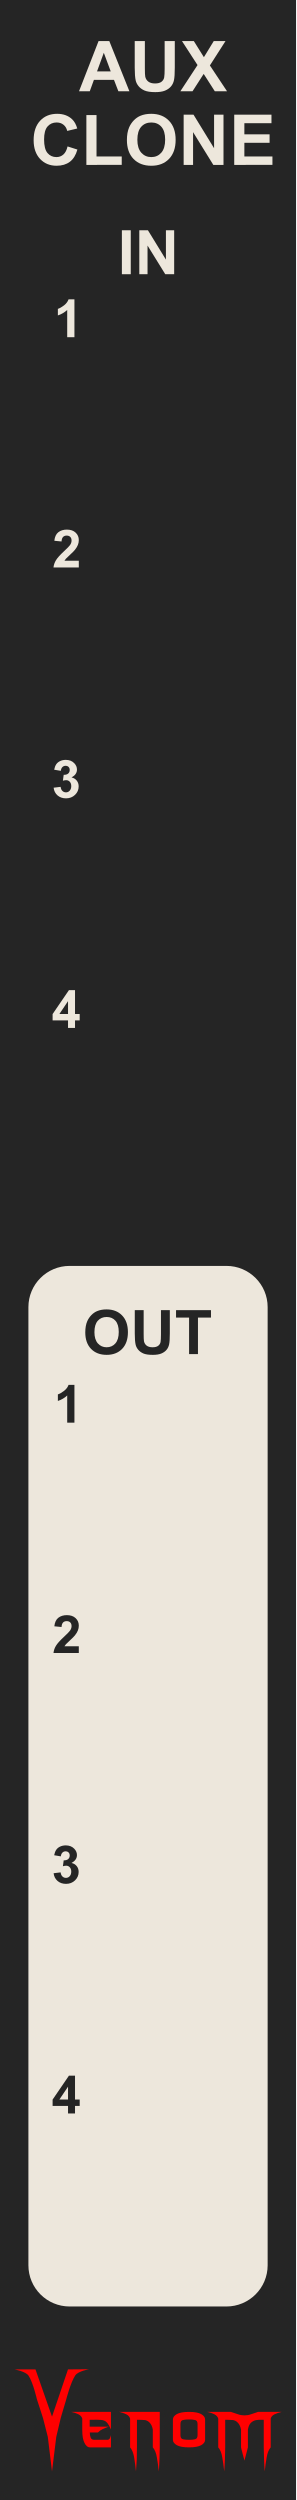
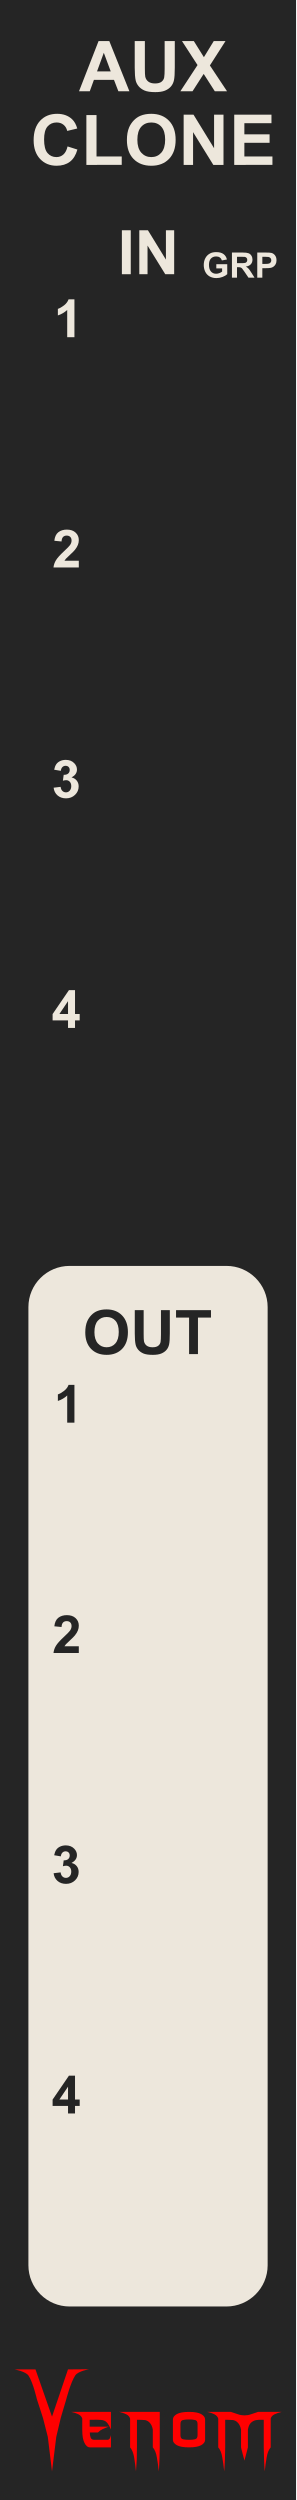
<svg xmlns="http://www.w3.org/2000/svg" width="45" height="380" viewBox="0 0 45 380" version="1.1" id="svg100">
  <defs id="defs7">
    <rect x="85" y="10" width="51.058" height="25" id="rect29906" />
    <linearGradient id="a8e142bb-541b-4903-be63-d5d069028a5d" x1="22.5" x2="22.5" y2="380" gradientUnits="userSpaceOnUse">
      <stop offset="0" stop-color="#ebebeb" id="stop2" />
      <stop offset="1" stop-color="#e1e1e1" id="stop4" />
    </linearGradient>
  </defs>
  <g id="layer2" style="display:inline">
    <g id="aea613ef-74be-49bf-be45-c0734aee674b" data-name="FND BG" style="fill:#252525;fill-opacity:1">
      <rect width="45" height="380" fill="url(#a8e142bb-541b-4903-be63-d5d069028a5d)" id="rect9" style="fill:#252525;fill-opacity:1" x="0" y="0" />
    </g>
  </g>
  <g id="layer3" style="display:inline">
    <g id="g42796" transform="matrix(0.304583,0,0,0.304583,-0.5624499,-12.68508)" style="fill:#ff0000">
      <g aria-label="enom" id="text4270-27" style="font-size:49.389px;line-height:1.25;font-family:'NECK ROMANCER';-inkscape-font-specification:'NECK ROMANCER, Normal';font-variant-ligatures:none;text-align:center;text-anchor:middle;fill:#ff0000;stroke-width:2.646">
        <path d="m 46.609,1249.244 q 0,1.158 0,3.425 3.183,0 9.453,0 -1.64,0.579 -2.99,1.206 -1.35,0.627 -2.363,1.688 -1.35,0 -4.051,0 0,1.495 0.434,2.556 0.386,1.109 1.833,1.109 2.267,0 6.801,0 0.482,-0.145 0.868,-0.627 0.338,-0.53 0.627,-1.736 0,2.026 0,6.125 -3.521,0 -10.563,0 -1.543,0 -2.653,-2.219 -1.109,-2.17 -1.109,-6.318 0,-1.978 0,-5.836 -0.386,-1.35 -1.881,-2.122 -1.495,-0.724 -3.569,-1.206 6.608,0 19.775,0 0,2.942 0,8.778 -1.206,-2.701 -2.219,-3.666 -1.013,-0.965 -2.701,-1.109 -0.916,-0.097 -2.17,-0.097 -1.206,0.048 -2.846,0.048 -0.241,0 -0.675,0 z" id="path42762" style="fill:#ff0000" />
        <path d="m 81.577,1245.289 q 0,5.884 0,17.701 0,3.087 -0.145,6.077 -0.096,3.039 -0.338,5.933 -0.386,-3.714 -0.965,-6.994 -0.531,-3.328 -2.026,-5.016 0,-2.99 0,-8.923 -0.241,-1.351 -0.723,-2.219 -0.482,-0.868 -1.061,-1.399 -1.109,-1.013 -2.412,-1.109 -1.35,-0.097 -2.267,-0.097 -0.482,0 -1.447,0 0,4.582 0,13.746 0,3.087 -0.096,6.077 -0.145,3.039 -0.386,5.933 -0.386,-3.714 -0.916,-6.994 -0.579,-3.328 -2.026,-5.016 0,-4.823 0,-14.373 -0.386,-1.35 -1.881,-2.122 -1.495,-0.724 -3.569,-1.206 6.752,0 20.257,0 z" id="path42764" style="fill:#ff0000" />
        <path d="m 104.197,1249.051 q 0,3.376 0,10.177 0,1.543 -1.929,2.653 -1.929,1.109 -6.077,1.109 -4.196,0 -6.125,-1.109 -1.929,-1.109 -1.929,-2.653 0,-3.376 0,-10.177 0,-1.543 1.929,-2.653 1.929,-1.109 6.125,-1.109 4.148,0 6.077,1.109 1.929,1.109 1.929,2.653 z m -3.762,7.91 q 0,-1.881 0,-5.643 0,-1.688 -1.254,-1.978 -1.206,-0.289 -2.99,-0.289 -1.833,0 -3.039,0.289 -1.254,0.289 -1.254,1.978 0,1.881 0,5.643 0,1.688 1.254,1.977 1.206,0.289 3.039,0.289 1.785,0 2.99,-0.289 1.254,-0.289 1.254,-1.977 z" id="path42766" style="fill:#ff0000" />
        <path d="m 142.348,1245.289 q -2.026,0.482 -3.521,1.206 -1.543,0.772 -1.881,2.122 0,4.775 0,14.373 -1.495,1.688 -2.026,5.016 -0.579,3.28 -0.965,6.994 -0.241,-2.894 -0.338,-5.933 -0.145,-2.99 -0.145,-6.077 0,-4.582 0,-13.746 -0.482,0 -1.399,0 -0.531,0 -1.158,0 -0.627,0 -1.302,0.145 -1.254,0.241 -2.412,1.206 -1.158,0.965 -1.64,3.473 0,2.99 0,8.923 -0.145,0.627 -0.289,1.109 -0.097,0.482 -0.193,0.82 -0.531,1.978 -0.386,1.351 0.193,-0.627 -0.289,1.158 -0.097,0.338 -0.241,0.868 -0.145,0.531 -0.338,1.302 -0.145,-0.675 -0.289,-1.206 -0.145,-0.482 -0.241,-0.82 -0.531,-2.026 -0.338,-1.302 0.193,0.772 -0.434,-1.688 -0.048,-0.289 -0.193,-0.724 -0.097,-0.386 -0.193,-0.868 0,-2.99 0,-8.923 -0.289,-1.351 -0.772,-2.219 -0.482,-0.868 -1.061,-1.399 -1.109,-1.013 -2.412,-1.109 -1.302,-0.097 -2.267,-0.097 -0.482,0 -1.399,0 0,4.582 0,13.746 0,3.087 -0.145,6.077 -0.097,3.039 -0.338,5.933 -0.386,-3.714 -0.965,-6.994 -0.531,-3.328 -2.026,-5.016 0,-4.823 0,-14.373 -0.386,-1.35 -1.881,-2.122 -1.495,-0.724 -3.569,-1.206 3.955,0 11.768,0 1.158,0.386 3.473,1.157 0.772,0.289 1.592,0.434 0.82,0.145 1.688,0.145 0.868,0 1.736,-0.145 0.82,-0.145 1.592,-0.434 1.158,-0.386 3.424,-1.157 3.955,0 11.768,0 z" id="path42768" style="fill:#ff0000" />
      </g>
      <g aria-label="V" transform="matrix(1.236317,0,0,0.8088538,-497.8809,123.4859)" id="text4270-3-5-2" style="font-size:78.506px;line-height:1.25;font-family:Nosferotica;-inkscape-font-specification:'Nosferotica, Normal';font-variant-ligatures:none;text-align:center;text-anchor:middle;fill:#ff0000;stroke-width:3.271">
        <path d="m 431.65,1360.686 8.574,-0.102 c 0,0 -4.408,1.088 -5.599,3.728 -1.881,4.169 -3.642,14.663 -3.642,14.663 l -2.233,11.519 -1.833,11.831 -1.718,21.311 -1.695,-21.311 -1.922,-11.521 -2.501,-11.829 c 0,0 -1.52,-10.287 -3.383,-14.483 -1.145,-2.579 -5.634,-3.806 -5.634,-3.806 h 8.466 l 6.669,29.157 z" id="path30410" style="fill:#ff0000" />
      </g>
    </g>
  </g>
  <g id="layer4" style="display:inline">
    <g id="g12186" transform="translate(222.4499,-6.713781)" style="fill:#ede7dc;fill-opacity:1">
      <g aria-label="AUX" id="text3164" style="font-weight:bold;font-size:10.667px;line-height:1.25;font-family:Arial;-inkscape-font-specification:'Arial, Bold';font-variant-ligatures:none;text-align:center;text-anchor:middle;fill:#ede7dc;fill-opacity:1">
        <path d="m -202.78,20.589 h -1.677 l -0.667,-1.734 h -3.052 l -0.63,1.734 h -1.635 l 2.974,-7.635 h 1.63 z m -2.839,-3.021 -1.052,-2.833 -1.031,2.833 z" id="path12332" style="fill:#ede7dc;fill-opacity:1" />
        <path d="m -201.972,12.953 h 1.542 v 4.135 q 0,0.984 0.057,1.276 0.099,0.469 0.469,0.755 0.375,0.281 1.021,0.281 0.656,0 0.99,-0.266 0.333,-0.271 0.401,-0.661 0.068,-0.391 0.068,-1.297 v -4.224 h 1.542 v 4.01 q 0,1.375 -0.125,1.943 -0.125,0.568 -0.464,0.958 -0.333,0.391 -0.896,0.625 -0.563,0.229 -1.469,0.229 -1.094,0 -1.661,-0.25 -0.562,-0.255 -0.891,-0.656 -0.328,-0.406 -0.432,-0.849 -0.151,-0.656 -0.151,-1.938 z" id="path12334" style="fill:#ede7dc;fill-opacity:1" />
        <path d="m -195.035,20.589 2.609,-3.984 -2.365,-3.651 h 1.802 l 1.531,2.453 1.5,-2.453 h 1.786 l -2.375,3.708 2.609,3.927 h -1.859 l -1.693,-2.641 -1.698,2.641 z" id="path12336" style="fill:#ede7dc;fill-opacity:1" />
      </g>
      <g aria-label="CLONE" id="text8536" style="font-weight:bold;font-size:10.667px;line-height:1.25;font-family:Arial;-inkscape-font-specification:'Arial, Bold';font-variant-ligatures:none;text-align:center;text-anchor:middle;fill:#ede7dc;fill-opacity:1">
        <path d="m -212.181,28.971 1.495,0.474 q -0.344,1.25 -1.146,1.859 -0.797,0.604 -2.026,0.604 -1.521,0 -2.5,-1.036 -0.979,-1.042 -0.979,-2.844 0,-1.906 0.984,-2.958 0.984,-1.057 2.589,-1.057 1.401,0 2.276,0.828 0.521,0.49 0.781,1.406 l -1.526,0.365 q -0.135,-0.594 -0.568,-0.938 -0.427,-0.344 -1.042,-0.344 -0.849,0 -1.38,0.609 -0.526,0.609 -0.526,1.974 0,1.448 0.521,2.063 0.521,0.615 1.354,0.615 0.615,0 1.057,-0.391 0.443,-0.391 0.635,-1.229 z" id="path12339" style="fill:#ede7dc;fill-opacity:1" />
        <path d="m -209.321,31.779 v -7.573 h 1.542 V 30.492 h 3.833 v 1.286 z" id="path12341" style="fill:#ede7dc;fill-opacity:1" />
        <path d="m -203.16,28.008 q 0,-1.167 0.349,-1.958 0.26,-0.583 0.708,-1.047 0.453,-0.464 0.99,-0.688 0.714,-0.302 1.646,-0.302 1.688,0 2.698,1.047 1.016,1.047 1.016,2.911 0,1.849 -1.005,2.896 -1.005,1.042 -2.688,1.042 -1.703,0 -2.708,-1.036 -1.005,-1.042 -1.005,-2.865 z m 1.589,-0.052 q 0,1.297 0.599,1.969 0.599,0.667 1.521,0.667 0.922,0 1.51,-0.661 0.594,-0.667 0.594,-1.995 0,-1.313 -0.578,-1.958 -0.573,-0.646 -1.526,-0.646 -0.953,0 -1.536,0.656 -0.583,0.651 -0.583,1.969 z" id="path12343" style="fill:#ede7dc;fill-opacity:1" />
        <path d="m -194.535,31.779 v -7.635 h 1.5 l 3.125,5.099 v -5.099 h 1.432 v 7.635 h -1.547 l -3.078,-4.979 v 4.979 z" id="path12345" style="fill:#ede7dc;fill-opacity:1" />
        <path d="m -186.847,31.779 v -7.635 h 5.661 v 1.292 h -4.12 v 1.693 h 3.833 v 1.286 h -3.833 V 30.492 h 4.266 v 1.286 z" id="path12347" style="fill:#ede7dc;fill-opacity:1" />
      </g>
    </g>
    <g aria-label="1" id="text9323-6" style="font-weight:bold;font-size:8px;line-height:1.25;font-family:Arial;-inkscape-font-specification:'Arial, Bold';font-variant-ligatures:none;text-align:center;text-anchor:middle;fill:#ede7dc;fill-opacity:1;stroke-width:1" transform="matrix(1.000149,0,0,1.000149,-0.1085885,24.07947)">
      <path d="m 11.42,27.167 h -1.098 v -4.137 q -0.602,0.562 -1.418,0.832 v -0.996 q 0.43,-0.141 0.934,-0.531 0.504,-0.395 0.691,-0.918 h 0.891 z" id="path79761" style="fill:#ede7dc;fill-opacity:1;stroke-width:1" />
    </g>
    <g aria-label="2" id="text9323-6-3" style="font-weight:bold;font-size:8px;line-height:1.25;font-family:Arial;-inkscape-font-specification:'Arial, Bold';font-variant-ligatures:none;text-align:center;text-anchor:middle;fill:#ede7dc;fill-opacity:1;stroke-width:1" transform="matrix(1.000089,0,0,1.000089,-0.1079994,26.83824)">
      <path d="m 12.086,58.387 v 1.02 H 8.238 q 0.062,-0.578 0.375,-1.094 0.312,-0.52 1.234,-1.375 0.742,-0.691 0.91,-0.938 0.227,-0.34 0.227,-0.672 0,-0.367 -0.199,-0.562 -0.195,-0.199 -0.543,-0.199 -0.344,0 -0.547,0.207 -0.203,0.207 -0.234,0.688 l -1.094,-0.109 q 0.098,-0.906 0.613,-1.301 0.516,-0.395 1.289,-0.395 0.848,0 1.332,0.457 0.484,0.457 0.484,1.137 0,0.387 -0.141,0.738 -0.137,0.348 -0.438,0.73 -0.199,0.254 -0.719,0.73 -0.52,0.477 -0.66,0.633 -0.137,0.156 -0.223,0.305 z" id="path79764" style="fill:#ede7dc;fill-opacity:1;stroke-width:1" />
    </g>
    <g aria-label="3" id="text9323-6-3-4" style="font-weight:bold;font-size:8px;line-height:1.25;font-family:Arial;-inkscape-font-specification:'Arial, Bold';font-variant-ligatures:none;text-align:center;text-anchor:middle;fill:#ede7dc;fill-opacity:1" transform="translate(-0.107262,29.65225)">
      <path d="m 8.26,90.078 1.062,-0.129 q 0.051,0.406 0.273,0.621 0.223,0.215 0.539,0.215 0.34,0 0.57,-0.258 0.234,-0.258 0.234,-0.695 0,-0.414 -0.223,-0.656 -0.223,-0.242 -0.543,-0.242 -0.211,0 -0.504,0.082 l 0.121,-0.895 q 0.445,0.012 0.68,-0.191 0.234,-0.207 0.234,-0.547 0,-0.289 -0.172,-0.461 -0.172,-0.172 -0.457,-0.172 -0.281,0 -0.48,0.195 -0.199,0.195 -0.242,0.57 L 8.342,87.344 q 0.105,-0.52 0.316,-0.828 0.215,-0.312 0.594,-0.488 0.383,-0.18 0.855,-0.18 0.809,0 1.297,0.516 0.402,0.422 0.402,0.953 0,0.754 -0.824,1.203 0.492,0.105 0.785,0.473 0.297,0.367 0.297,0.887 0,0.754 -0.551,1.285 -0.551,0.531 -1.371,0.531 -0.777,0 -1.289,-0.445 -0.512,-0.449 -0.594,-1.172 z" id="path79767" style="fill:#ede7dc;fill-opacity:1" />
    </g>
    <g aria-label="4" id="text9323-6-3-4-7" style="font-weight:bold;font-size:8px;line-height:1.25;font-family:Arial;-inkscape-font-specification:'Arial, Bold';font-variant-ligatures:none;text-align:center;text-anchor:middle;fill:#ede7dc;fill-opacity:1" transform="translate(-0.107263,32.3638)">
      <path d="m 10.447,123.886 v -1.152 H 8.103 v -0.961 l 2.484,-3.637 h 0.922 v 3.633 h 0.711 v 0.965 h -0.711 v 1.152 z m 0,-2.117 v -1.957 l -1.316,1.957 z" id="path79770" style="fill:#ede7dc;fill-opacity:1" />
    </g>
    <rect style="fill:#ede7dc;fill-opacity:1;stroke:none;stroke-width:0.624" id="rect17730" width="36.364" height="158.168" x="4.318" y="192.418" ry="6.266" rx="6.266" />
    <g aria-label="IN" id="text14126-5" style="font-weight:bold;font-size:9.333px;line-height:1.25;font-family:Arial;-inkscape-font-specification:'Arial, Bold';font-variant-ligatures:none;text-align:center;text-anchor:middle;display:inline;fill:#ede7dc;fill-opacity:1">
      <path d="m 18.526,41.681 v -6.681 h 1.349 v 6.681 z" id="path24575" style="fill:#ede7dc;fill-opacity:1" />
      <path d="m 21.174,41.681 v -6.681 h 1.312 l 2.734,4.462 v -4.462 h 1.253 v 6.681 h -1.354 l -2.693,-4.357 v 4.357 z" id="path24577" style="fill:#ede7dc;fill-opacity:1" />
    </g>
+     <g aria-label="GRP" id="text8508" style="font-weight:bold;font-size:5.333px;line-height:1.25;font-family:Arial;-inkscape-font-specification:'Arial, Bold';font-variant-ligatures:none;text-align:center;text-anchor:middle;fill:#ede7dc;fill-opacity:1;stroke-width:1" transform="matrix(0.9999742,0,0,0.999974,7.9828252e-4,2.500734)">
+       <path d="m 32.88,38.3 v -0.643 h 1.661 v 1.521 q -0.242,0.234 -0.703,0.414 -0.458,0.177 -0.93,0.177 -0.599,0 -1.044,-0.25 -0.445,-0.253 -0.669,-0.719 -0.224,-0.469 -0.224,-1.018 0,-0.596 0.25,-1.06 0.25,-0.464 0.732,-0.711 0.367,-0.19 0.914,-0.19 0.711,0 1.109,0.299 0.401,0.297 0.516,0.823 l -0.766,0.143 q -0.081,-0.281 -0.305,-0.443 -0.221,-0.164 -0.555,-0.164 -0.505,0 -0.805,0.32 -0.297,0.32 -0.297,0.951 0,0.68 0.302,1.021 0.302,0.339 0.792,0.339 0.242,0 0.484,-0.094 0.245,-0.096 0.419,-0.232 v -0.484 z" id="path13528" style="fill:#ede7dc;fill-opacity:1;stroke-width:1" />
+       <path d="M 35.255,39.704 V 35.886 h 1.622 q 0.612,0 0.888,0.104 0.279,0.102 0.445,0.365 0.167,0.263 0.167,0.602 0,0.43 -0.253,0.711 -0.253,0.279 -0.755,0.352 0.25,0.146 0.411,0.32 0.164,0.174 0.44,0.62 l 0.466,0.745 h -0.922 l -0.557,-0.831 q -0.297,-0.445 -0.406,-0.56 -0.109,-0.117 -0.232,-0.159 -0.122,-0.044 -0.388,-0.044 h -0.156 v 1.594 z m 0.771,-2.203 h 0.57 q 0.555,0 0.693,-0.047 0.138,-0.047 0.216,-0.161 0.078,-0.115 0.078,-0.286 0,-0.193 -0.104,-0.31 -0.102,-0.12 -0.289,-0.151 -0.094,-0.013 -0.562,-0.013 h -0.602 z" id="path13530" style="fill:#ede7dc;fill-opacity:1;stroke-width:1" />
+       <path d="M 39.104,39.704 V 35.886 h 1.237 q 0.703,0 0.917,0.057 0.328,0.086 0.549,0.375 0.221,0.286 0.221,0.742 0,0.352 -0.128,0.591 -0.128,0.24 -0.326,0.378 -0.195,0.135 -0.398,0.18 -0.276,0.055 -0.799,0.055 h -0.503 v 1.44 z m 0.771,-3.172 v 1.083 h 0.422 q 0.456,0 0.609,-0.06 0.154,-0.06 0.24,-0.188 0.089,-0.128 0.089,-0.297 0,-0.208 -0.122,-0.344 -0.122,-0.135 -0.31,-0.169 -0.138,-0.026 -0.555,-0.026 z" id="path13532" style="fill:#ede7dc;fill-opacity:1;stroke-width:1" />
+     </g>
  </g>
  <g id="layer5" style="display:inline">
    <g aria-label="1" id="text9323-6-6" style="font-weight:bold;font-size:8px;line-height:1.25;font-family:Arial;-inkscape-font-specification:'Arial, Bold';font-variant-ligatures:none;text-align:center;text-anchor:middle;fill:#252525;fill-opacity:1;stroke-width:1" transform="matrix(1.000149,0,0,1.000149,-0.1085885,21.35639)">
      <path d="m 11.42,194.865 h -1.098 v -4.137 q -0.602,0.562 -1.418,0.832 v -0.996 q 0.43,-0.141 0.934,-0.531 0.504,-0.395 0.691,-0.918 h 0.891 z" id="path79780" style="fill:#252525;fill-opacity:1;stroke-width:1" />
    </g>
    <g aria-label="2" id="text9323-6-3-6" style="font-weight:bold;font-size:8px;line-height:1.25;font-family:Arial;-inkscape-font-specification:'Arial, Bold';font-variant-ligatures:none;text-align:center;text-anchor:middle;fill:#252525;fill-opacity:1;stroke-width:1" transform="matrix(1.000089,0,0,1.000089,-0.1079994,23.12505)">
      <path d="m 12.086,227.086 v 1.02 H 8.238 q 0.062,-0.578 0.375,-1.094 0.312,-0.52 1.234,-1.375 0.742,-0.691 0.91,-0.938 0.227,-0.34 0.227,-0.672 0,-0.367 -0.199,-0.562 -0.195,-0.199 -0.543,-0.199 -0.344,0 -0.547,0.207 -0.203,0.207 -0.234,0.688 l -1.094,-0.109 q 0.098,-0.906 0.613,-1.301 0.516,-0.395 1.289,-0.395 0.848,0 1.332,0.457 0.484,0.457 0.484,1.137 0,0.387 -0.141,0.738 -0.137,0.348 -0.438,0.73 -0.199,0.254 -0.719,0.73 -0.52,0.477 -0.66,0.633 -0.137,0.156 -0.223,0.305 z" id="path79783" style="fill:#252525;fill-opacity:1;stroke-width:1" />
    </g>
    <g aria-label="3" id="text9323-6-3-4-2" style="font-weight:bold;font-size:8px;line-height:1.25;font-family:Arial;-inkscape-font-specification:'Arial, Bold';font-variant-ligatures:none;text-align:center;text-anchor:middle;fill:#252525;fill-opacity:1" transform="translate(-0.107262,24.95416)">
      <path d="m 8.26,259.776 1.062,-0.129 q 0.051,0.406 0.273,0.621 0.223,0.215 0.539,0.215 0.34,0 0.57,-0.258 0.234,-0.258 0.234,-0.695 0,-0.414 -0.223,-0.656 -0.223,-0.242 -0.543,-0.242 -0.211,0 -0.504,0.082 l 0.121,-0.895 q 0.445,0.012 0.68,-0.191 0.234,-0.207 0.234,-0.547 0,-0.289 -0.172,-0.461 -0.172,-0.172 -0.457,-0.172 -0.281,0 -0.48,0.195 -0.199,0.195 -0.242,0.57 l -1.012,-0.172 q 0.105,-0.52 0.316,-0.828 0.215,-0.312 0.594,-0.488 0.383,-0.18 0.855,-0.18 0.809,0 1.297,0.516 0.402,0.422 0.402,0.953 0,0.754 -0.824,1.203 0.492,0.105 0.785,0.473 0.297,0.367 0.297,0.887 0,0.754 -0.551,1.285 -0.551,0.531 -1.371,0.531 -0.777,0 -1.289,-0.445 -0.512,-0.449 -0.594,-1.172 z" id="path79786" style="fill:#252525;fill-opacity:1" />
    </g>
    <g aria-label="4" id="text9323-6-3-4-7-9" style="font-weight:bold;font-size:8px;line-height:1.25;font-family:Arial;-inkscape-font-specification:'Arial, Bold';font-variant-ligatures:none;text-align:center;text-anchor:middle;fill:#252525;fill-opacity:1" transform="translate(-0.107263,26.66568)">
      <path d="m 10.447,294.584 v -1.152 H 8.103 v -0.961 l 2.484,-3.637 h 0.922 v 3.633 h 0.711 v 0.965 h -0.711 v 1.152 z m 0,-2.117 v -1.957 l -1.316,1.957 z" id="path79789" style="fill:#252525;fill-opacity:1" />
    </g>
    <g aria-label="OUT" id="text14126" style="font-weight:bold;font-size:9.333px;line-height:1.25;font-family:Arial;-inkscape-font-specification:'Arial, Bold';font-variant-ligatures:none;text-align:center;text-anchor:middle;display:inline;fill:#252525;fill-opacity:1">
      <path d="m 12.963,202.525 q 0,-1.021 0.305,-1.714 0.228,-0.51 0.62,-0.916 0.396,-0.406 0.866,-0.602 0.624,-0.264 1.44,-0.264 1.477,0 2.361,0.916 0.889,0.916 0.889,2.548 0,1.618 -0.88,2.534 -0.88,0.911 -2.352,0.911 -1.49,0 -2.37,-0.907 -0.88,-0.911 -0.88,-2.507 z m 1.39,-0.046 q 0,1.135 0.524,1.723 0.524,0.583 1.331,0.583 0.807,0 1.322,-0.579 0.52,-0.583 0.52,-1.745 0,-1.148 -0.506,-1.714 -0.501,-0.565 -1.335,-0.565 -0.834,0 -1.344,0.574 -0.51,0.57 -0.51,1.723 z" id="path24580" style="fill:#252525;fill-opacity:1" />
      <path d="m 20.487,199.143 h 1.349 v 3.618 q 0,0.861 0.05,1.117 0.087,0.41 0.41,0.661 0.328,0.246 0.893,0.246 0.574,0 0.866,-0.232 0.292,-0.237 0.351,-0.579 0.059,-0.342 0.059,-1.135 v -3.696 h 1.349 v 3.509 q 0,1.203 -0.109,1.7 -0.109,0.497 -0.406,0.839 -0.292,0.342 -0.784,0.547 -0.492,0.201 -1.285,0.201 -0.957,0 -1.454,-0.219 -0.492,-0.223 -0.779,-0.574 -0.287,-0.355 -0.378,-0.743 -0.132,-0.574 -0.132,-1.695 z" id="path24582" style="fill:#252525;fill-opacity:1" />
      <path d="m 28.741,205.824 v -5.551 h -1.982 v -1.13 h 5.309 v 1.13 h -1.978 v 5.551 z" id="path24584" style="fill:#252525;fill-opacity:1" />
    </g>
  </g>
  <text xml:space="preserve" id="text29904" style="font-weight:bold;font-size:8px;line-height:1.25;font-family:Arial;-inkscape-font-specification:'Arial, Bold';font-variant-ligatures:none;text-align:center;white-space:pre;shape-inside:url(#rect29906)" transform="translate(-2.6024628e-4)" />
  <g id="layer1" style="display:none">
    <circle style="display:inline;fill:#ff0000;stroke:#ff0000;stroke-width:1.78;stroke-opacity:1" id="path1065-7-2-3-4-5" cx="22.5" cy="61.5" r="10.61" />
    <circle style="display:inline;fill:#ff0000;stroke:#ff0000;stroke-width:1.78;stroke-opacity:1" id="path1065-7-2-3-4-1" cx="22.5" cy="96.5" r="10.61" />
    <circle style="display:inline;fill:#ff0000;stroke:#ff0000;stroke-width:1.78;stroke-opacity:1" id="path1065-7-2-3-4-0" cx="22.5" cy="131.5" r="10.61" />
    <circle style="display:inline;fill:#ff0000;stroke:#ff0000;stroke-width:1.78;stroke-opacity:1" id="path1065-7-2-3-4-2" cx="22.5" cy="166.5" r="10.61" />
    <circle style="display:inline;fill:#ff0000;stroke:#ff0000;stroke-width:1.949;stroke-opacity:1" id="path1065-7-2-3-2-2" cx="22.5" cy="226.5" r="10.525" />
    <circle style="display:inline;fill:#ff0000;stroke:#ff0000;stroke-width:1.949;stroke-opacity:1" id="path1065-7-2-3-2-2-7" cx="22.5" cy="261.5" r="10.525" />
    <circle style="display:inline;fill:#ff0000;stroke:#ff0000;stroke-width:1.949;stroke-opacity:1" id="path1065-7-2-3-2-2-6" cx="22.5" cy="296.5" r="10.525" />
    <circle style="display:inline;fill:#ff0000;stroke:#ff0000;stroke-width:1.949;stroke-opacity:1" id="path1065-7-2-3-2-2-3" cx="22.5" cy="331.5" r="10.525" />
+     <ellipse style="display:inline;fill:#ff0000;stroke:#ff0000;stroke-width:1.78;stroke-opacity:1" id="path1065-7-2-3-4-5-9" cx="36.5" cy="48.5" rx="4.61" ry="4.61" />
+     <ellipse style="display:inline;fill:#ff0000;stroke:#ff0000;stroke-width:1.78;stroke-opacity:1" id="path1065-7-2-3-4-5-9-7" cx="36.5" cy="83.499" rx="4.61" ry="4.61" />
+     <ellipse style="display:inline;fill:#ff0000;stroke:#ff0000;stroke-width:1.78;stroke-opacity:1" id="path1065-7-2-3-4-5-9-1" cx="36.5" cy="118.498" rx="4.61" ry="4.61" />
+     <ellipse style="display:inline;fill:#ff0000;stroke:#ff0000;stroke-width:1.78;stroke-opacity:1" id="path1065-7-2-3-4-5-9-0" cx="36.5" cy="153.497" rx="4.61" ry="4.61" />
  </g>
</svg>
